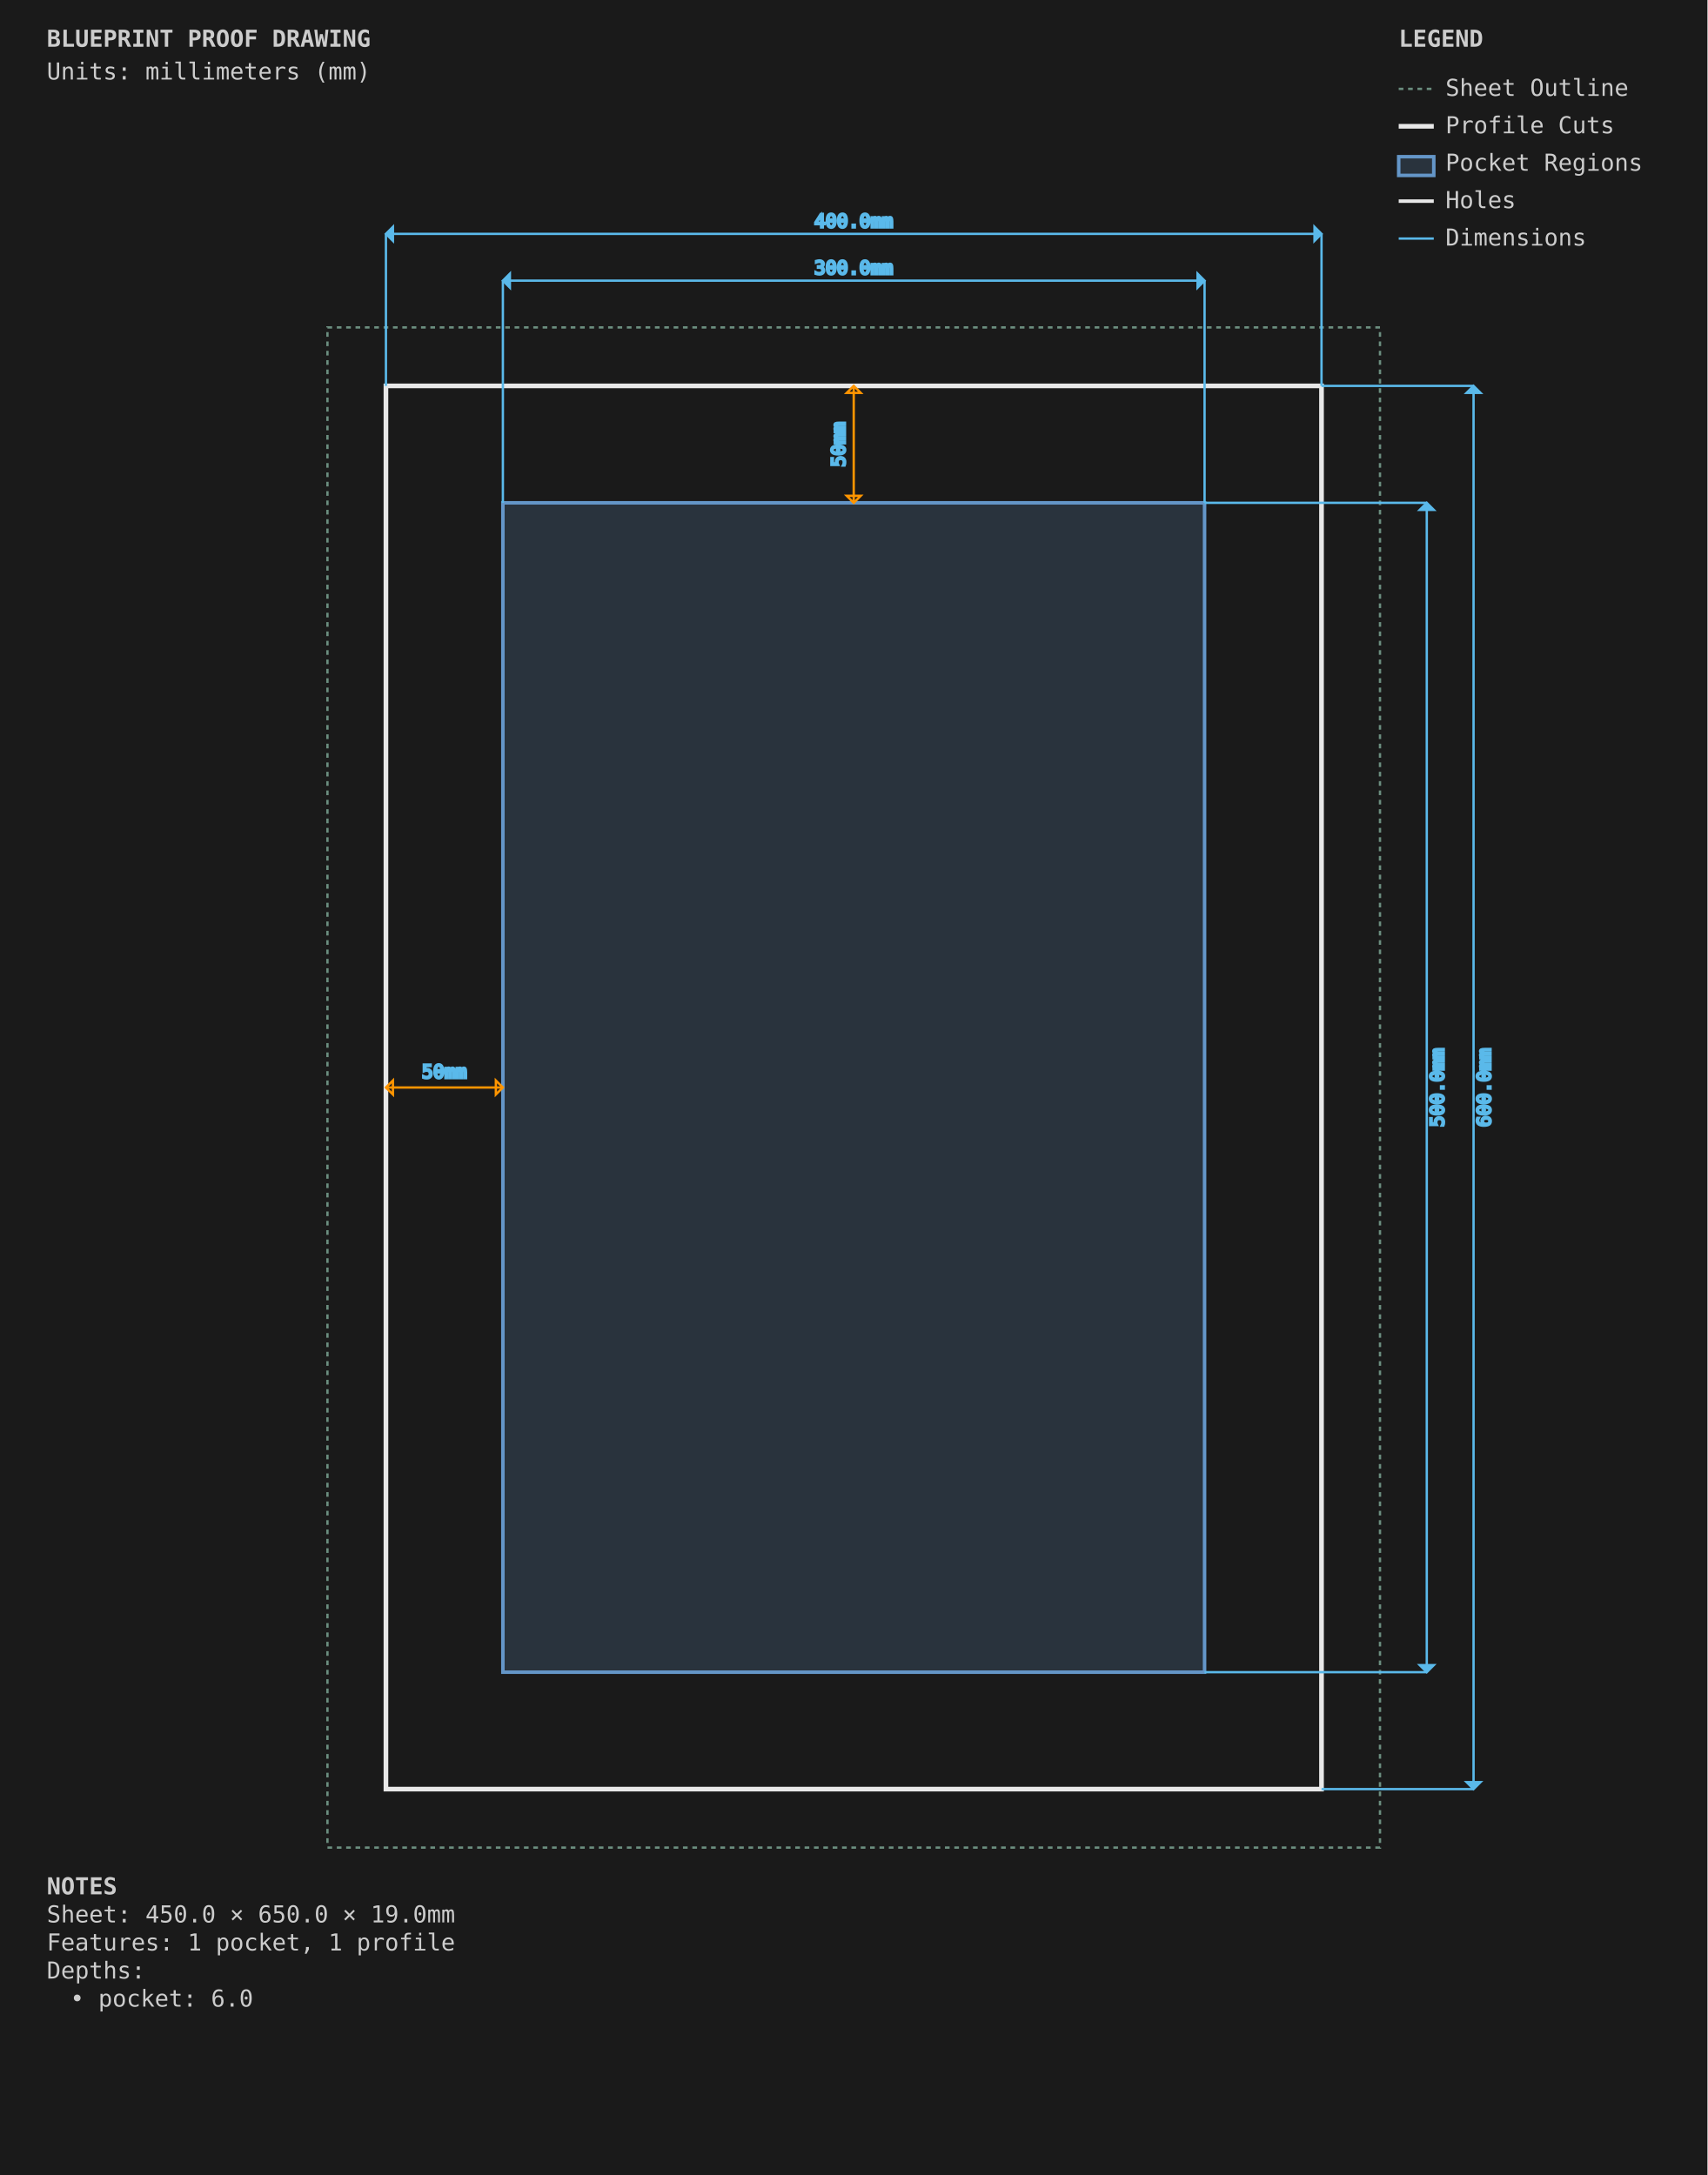
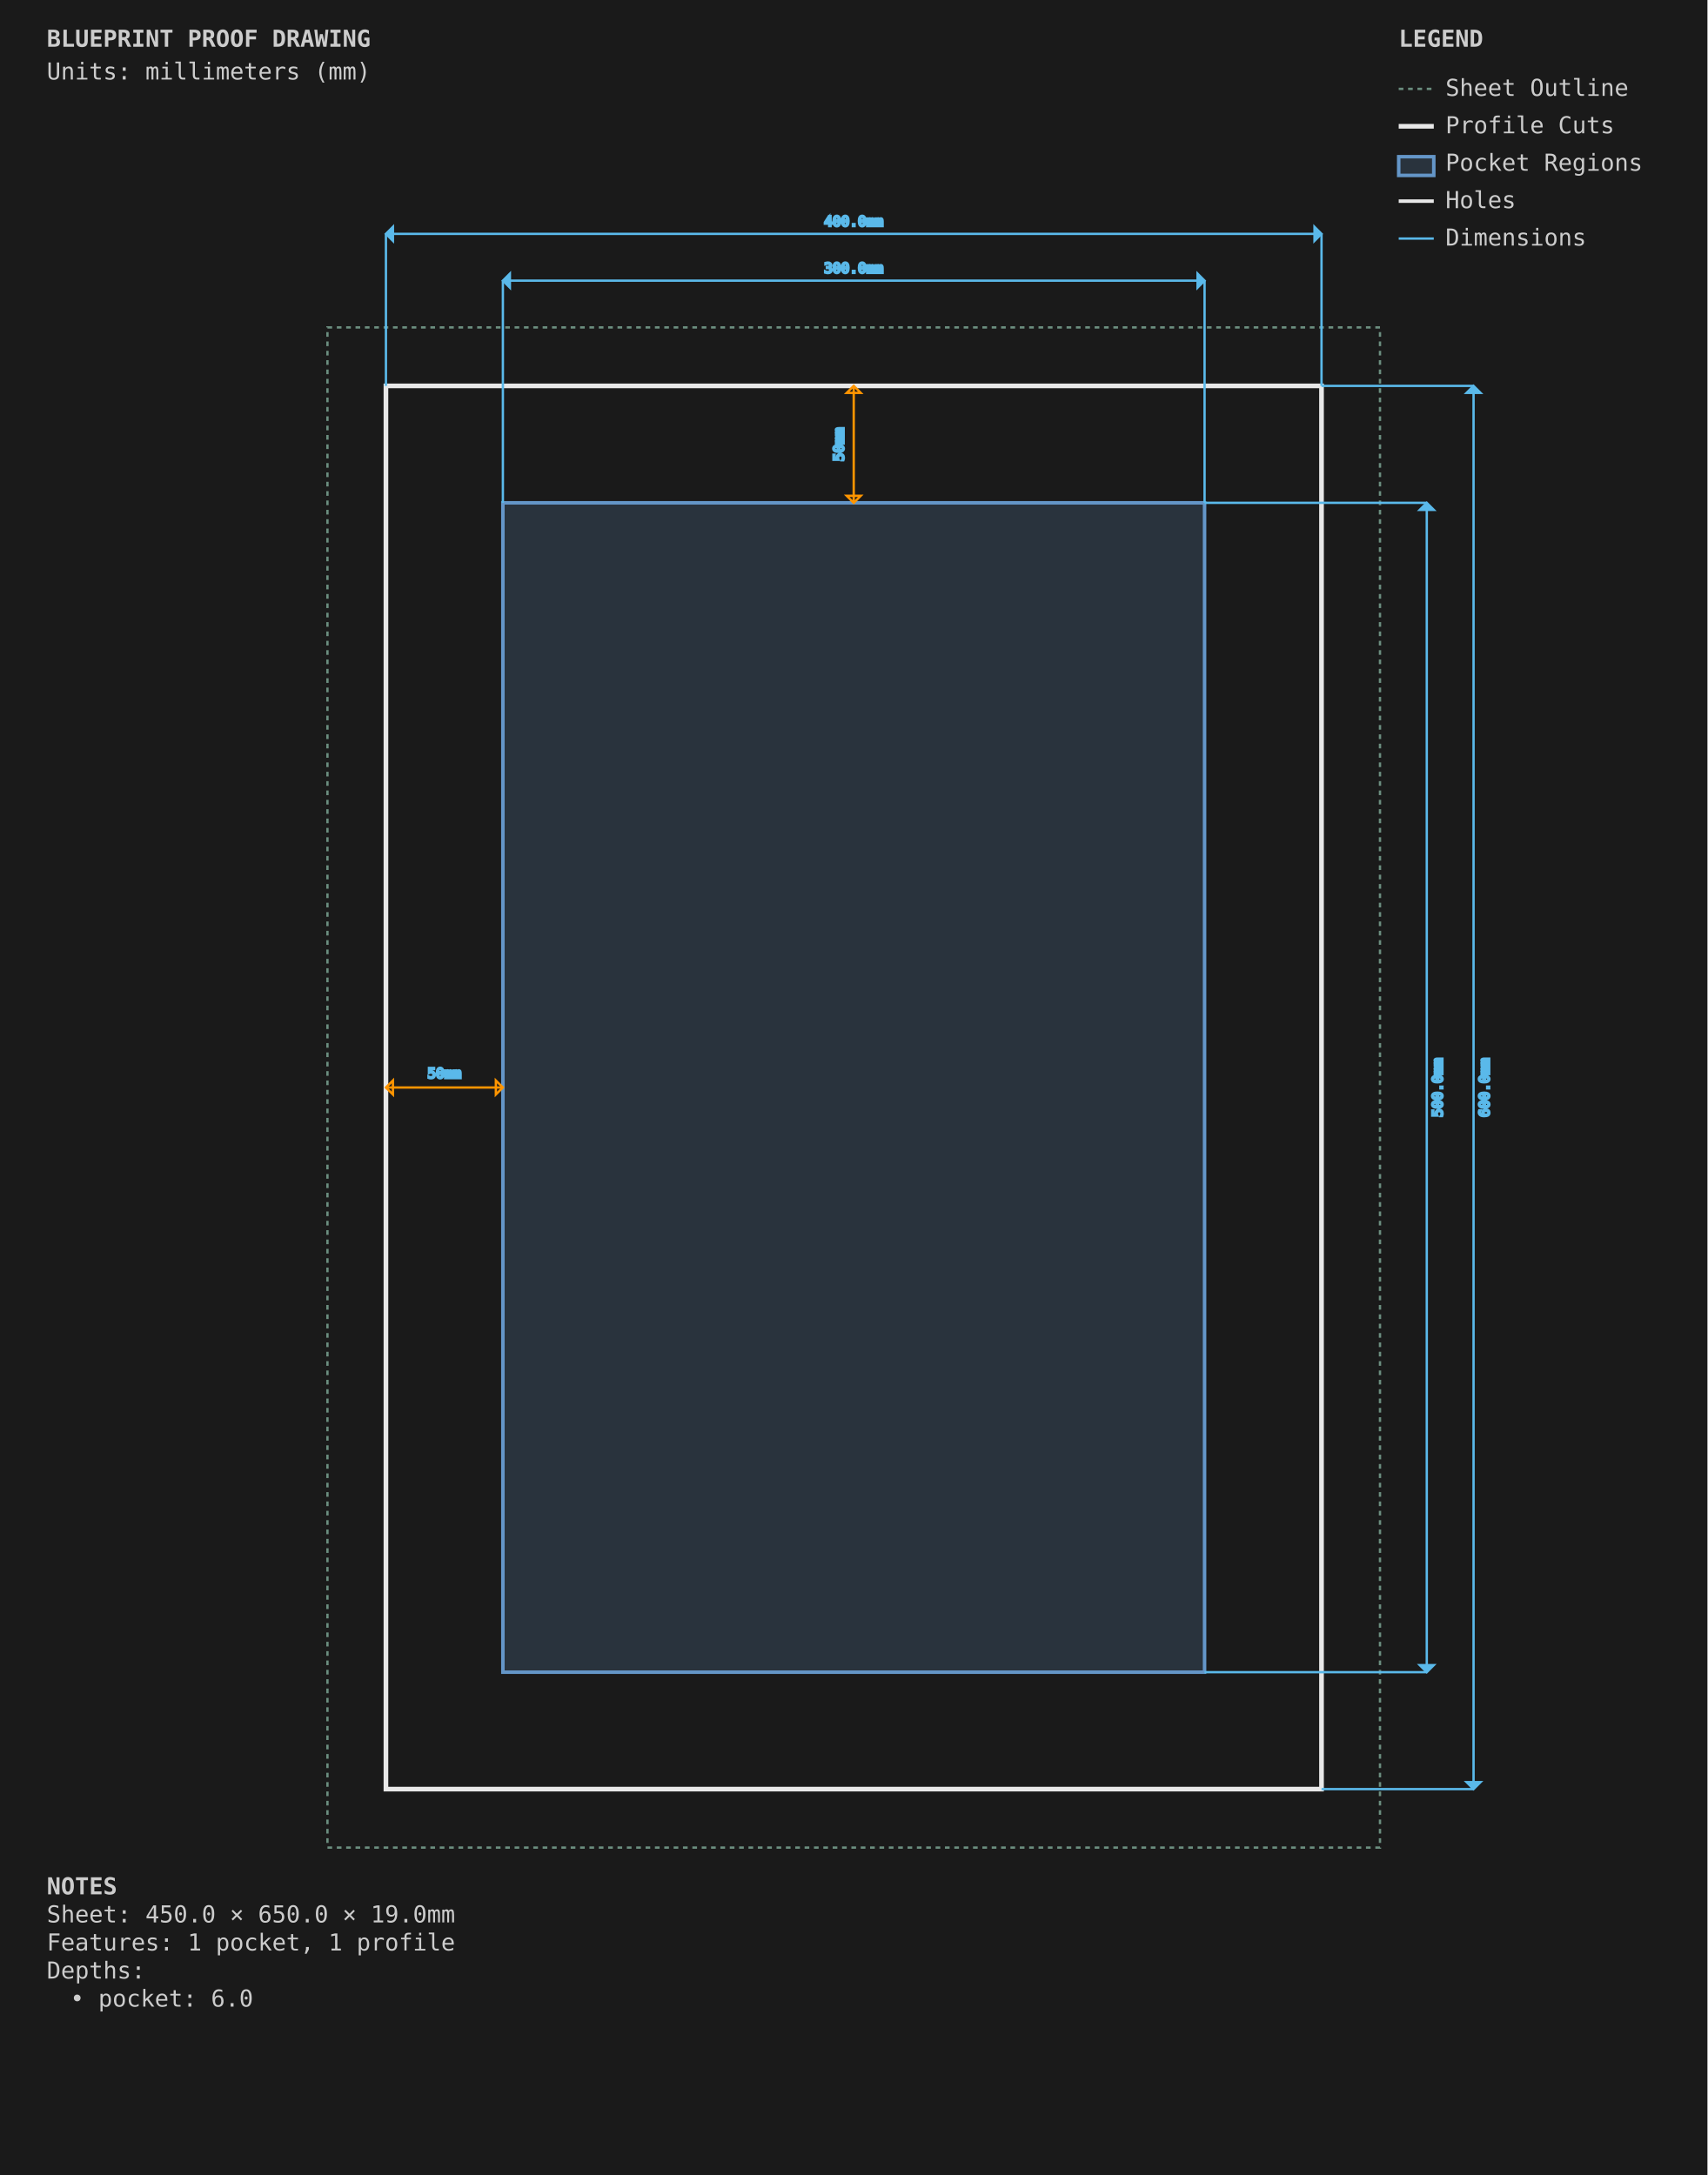
<svg xmlns="http://www.w3.org/2000/svg" viewBox="0 0 730.0 930.0" width="730.0mm" height="930.0mm">
  <style>
        .sheet-outline { stroke: #6b8e7f; stroke-width: 1; fill: none; stroke-dasharray: 2,2; }
        .profile-cuts { stroke: #e8e8e8; stroke-width: 2; fill: none; }
        .pocket-regions { stroke: #6496c8; stroke-width: 1.5; fill: #6496c8; fill-opacity: 0.2; }
        .holes { stroke: #e8e8e8; stroke-width: 1.5; fill: none; }
        .engrave-paths { stroke: #888888; stroke-width: 1; fill: none; stroke-dasharray: 4,4; }
        .construction { stroke: #6b8e7f; stroke-width: 0.5; fill: none; stroke-dasharray: 2,2; }
        .dimensions { stroke: #5ab9ea; stroke-width: 1; fill: none; }
-         .dimension-text { fill: #5ab9ea; font-family: monospace; font-size: 8px; }
+         .dimension-text { fill: #888888; font-family: monospace; font-size: 6px; }
        .gap-dimensions { stroke: #ff9500; stroke-width: 1; fill: none; }
-         .gap-text { fill: #ff9500; font-family: monospace; font-size: 8px; }
+         .gap-text { fill: #888888; font-family: monospace; font-size: 6px; }
        .notes { fill: #cccccc; font-family: monospace; font-size: 10px; }
        .legend { fill: #cccccc; font-family: monospace; font-size: 10px; }
    </style>
  <rect x="0" y="0" width="730.0" height="930.0" fill="#1a1a1a" />
  <g id="SHEET_OUTLINE" class="sheet-outline">
    <rect x="140" y="140" width="450.0" height="650.0" />
  </g>
  <g id="PROFILE_CUTS" class="profile-cuts">
    <rect x="165.0" y="165.0" width="400.0" height="600.0" />
  </g>
  <g id="POCKET_REGIONS" class="pocket-regions">
    <rect x="215.0" y="215.0" width="300.0" height="500.0" />
  </g>
  <g id="ENGRAVE_PATHS" class="engrave-paths" />
  <g id="HOLES" class="holes" />
  <g id="CONSTRUCTION" class="construction" />
  <g id="DIMENSIONS" class="dimensions">
    <line x1="215.0" y1="215.0" x2="215.0" y2="120.0" stroke="#5ab9ea" stroke-width="1" />
    <line x1="515.0" y1="215.0" x2="515.0" y2="120.0" stroke="#5ab9ea" stroke-width="1" />
    <line x1="215.0" y1="120.0" x2="515.0" y2="120.0" stroke="#5ab9ea" stroke-width="1" />
    <polygon points="215.0,120.0 218.0,117.0 218.0,123.0" fill="#5ab9ea" />
    <polygon points="515.0,120.0 512.0,117.0 512.0,123.0" fill="#5ab9ea" />
    <text x="365.0" y="115.0" class="dimension-text" text-anchor="middle" dominant-baseline="middle">300.0mm</text>
    <line x1="515.0" y1="215.0" x2="610.0" y2="215.0" stroke="#5ab9ea" stroke-width="1" />
    <line x1="515.0" y1="715.0" x2="610.0" y2="715.0" stroke="#5ab9ea" stroke-width="1" />
    <line x1="610.0" y1="215.0" x2="610.0" y2="715.0" stroke="#5ab9ea" stroke-width="1" />
    <polygon points="610.0,215.0 607.0,218.0 613.0,218.0" fill="#5ab9ea" />
    <polygon points="610.0,715.0 607.0,712.0 613.0,712.0" fill="#5ab9ea" />
    <text x="615.0" y="465.0" class="dimension-text" text-anchor="middle" dominant-baseline="middle" transform="rotate(-90 615.0 465.0)">500.0mm</text>
    <line x1="165.0" y1="165.0" x2="165.0" y2="100.0" stroke="#5ab9ea" stroke-width="1" />
    <line x1="565.0" y1="165.0" x2="565.0" y2="100.0" stroke="#5ab9ea" stroke-width="1" />
    <line x1="165.0" y1="100.0" x2="565.0" y2="100.0" stroke="#5ab9ea" stroke-width="1" />
    <polygon points="165.0,100.0 168.0,97.0 168.0,103.0" fill="#5ab9ea" />
    <polygon points="565.0,100.0 562.0,97.0 562.0,103.0" fill="#5ab9ea" />
    <text x="365.0" y="95.0" class="dimension-text" text-anchor="middle" dominant-baseline="middle">400.0mm</text>
    <line x1="565.0" y1="165.0" x2="630.0" y2="165.0" stroke="#5ab9ea" stroke-width="1" />
    <line x1="565.0" y1="765.0" x2="630.0" y2="765.0" stroke="#5ab9ea" stroke-width="1" />
    <line x1="630.0" y1="165.0" x2="630.0" y2="765.0" stroke="#5ab9ea" stroke-width="1" />
    <polygon points="630.0,165.0 627.0,168.0 633.0,168.0" fill="#5ab9ea" />
    <polygon points="630.0,765.0 627.0,762.0 633.0,762.0" fill="#5ab9ea" />
    <text x="635.0" y="465.0" class="dimension-text" text-anchor="middle" dominant-baseline="middle" transform="rotate(-90 635.0 465.0)">600.0mm</text>
    <line x1="165.0" y1="465.0" x2="215.0" y2="465.0" stroke="#ff9500" stroke-width="1" />
    <path d="M 165.0,465.0 L 168.0,462.0 L 168.0,468.0 Z" class="gap-dimensions" stroke="none" fill="#ff9500" />
    <path d="M 215.0,465.0 L 212.0,462.0 L 212.0,468.0 Z" class="gap-dimensions" stroke="none" fill="#ff9500" />
-     <text x="190.0" y="461.0" class="gap-text" text-anchor="middle" fill="#ff9500">50mm</text>
+     <text x="190.0" y="461.0" class="gap-text" text-anchor="middle">50mm</text>
    <line x1="365.0" y1="165.0" x2="365.0" y2="215.0" stroke="#ff9500" stroke-width="1" />
    <path d="M 365.0,165.0 L 362.0,168.0 L 368.0,168.0 Z" class="gap-dimensions" stroke="none" fill="#ff9500" />
    <path d="M 365.0,215.0 L 362.0,212.0 L 368.0,212.0 Z" class="gap-dimensions" stroke="none" fill="#ff9500" />
-     <text x="359.0" y="190.0" class="gap-text" text-anchor="middle" dominant-baseline="middle" transform="rotate(-90 359.0 190.0)" fill="#ff9500">50mm</text>
+     <text x="359.0" y="190.0" class="gap-text" text-anchor="middle" dominant-baseline="middle" transform="rotate(-90 359.0 190.0)">50mm</text>
  </g>
  <g id="NOTES" class="notes">
    <text x="20" y="810.0" class="notes" font-weight="bold">NOTES</text>
    <text x="20" y="822.0" class="notes">Sheet: 450.0 × 650.0 × 19.0mm</text>
    <text x="20" y="834.0" class="notes">Features: 1 pocket, 1 profile</text>
    <text x="20" y="846.0" class="notes">Depths:</text>
    <text x="30" y="858.0" class="notes">• pocket: 6.0</text>
  </g>
  <g id="TITLE_BLOCK" class="title-block">
    <text x="20" y="20" class="notes" font-weight="bold" font-size="14px">BLUEPRINT PROOF DRAWING</text>
    <text x="20" y="34" class="notes" font-size="9px">Units: millimeters (mm)</text>
  </g>
  <g id="LEGEND" class="legend">
    <text x="598.0" y="20" class="legend" font-weight="bold">LEGEND</text>
    <line x1="598.0" y1="38" x2="613.0" y2="38" stroke="#6b8e7f" stroke-width="1" stroke-dasharray="2,2" />
    <text x="618.0" y="41" class="legend">Sheet Outline</text>
    <line x1="598.0" y1="54" x2="613.0" y2="54" stroke="#e8e8e8" stroke-width="2" />
    <text x="618.0" y="57" class="legend">Profile Cuts</text>
    <rect x="598.0" y="67" width="15.0" height="8" stroke="#6496c8" stroke-width="1.5" fill="#6496c8" fill-opacity="0.2" />
    <text x="618.0" y="73" class="legend">Pocket Regions</text>
    <line x1="598.0" y1="86" x2="613.0" y2="86" stroke="#e8e8e8" stroke-width="1.5" />
    <text x="618.0" y="89" class="legend">Holes</text>
    <line x1="598.0" y1="102" x2="613.0" y2="102" stroke="#5ab9ea" stroke-width="1" />
    <text x="618.0" y="105" class="legend">Dimensions</text>
  </g>
</svg>
